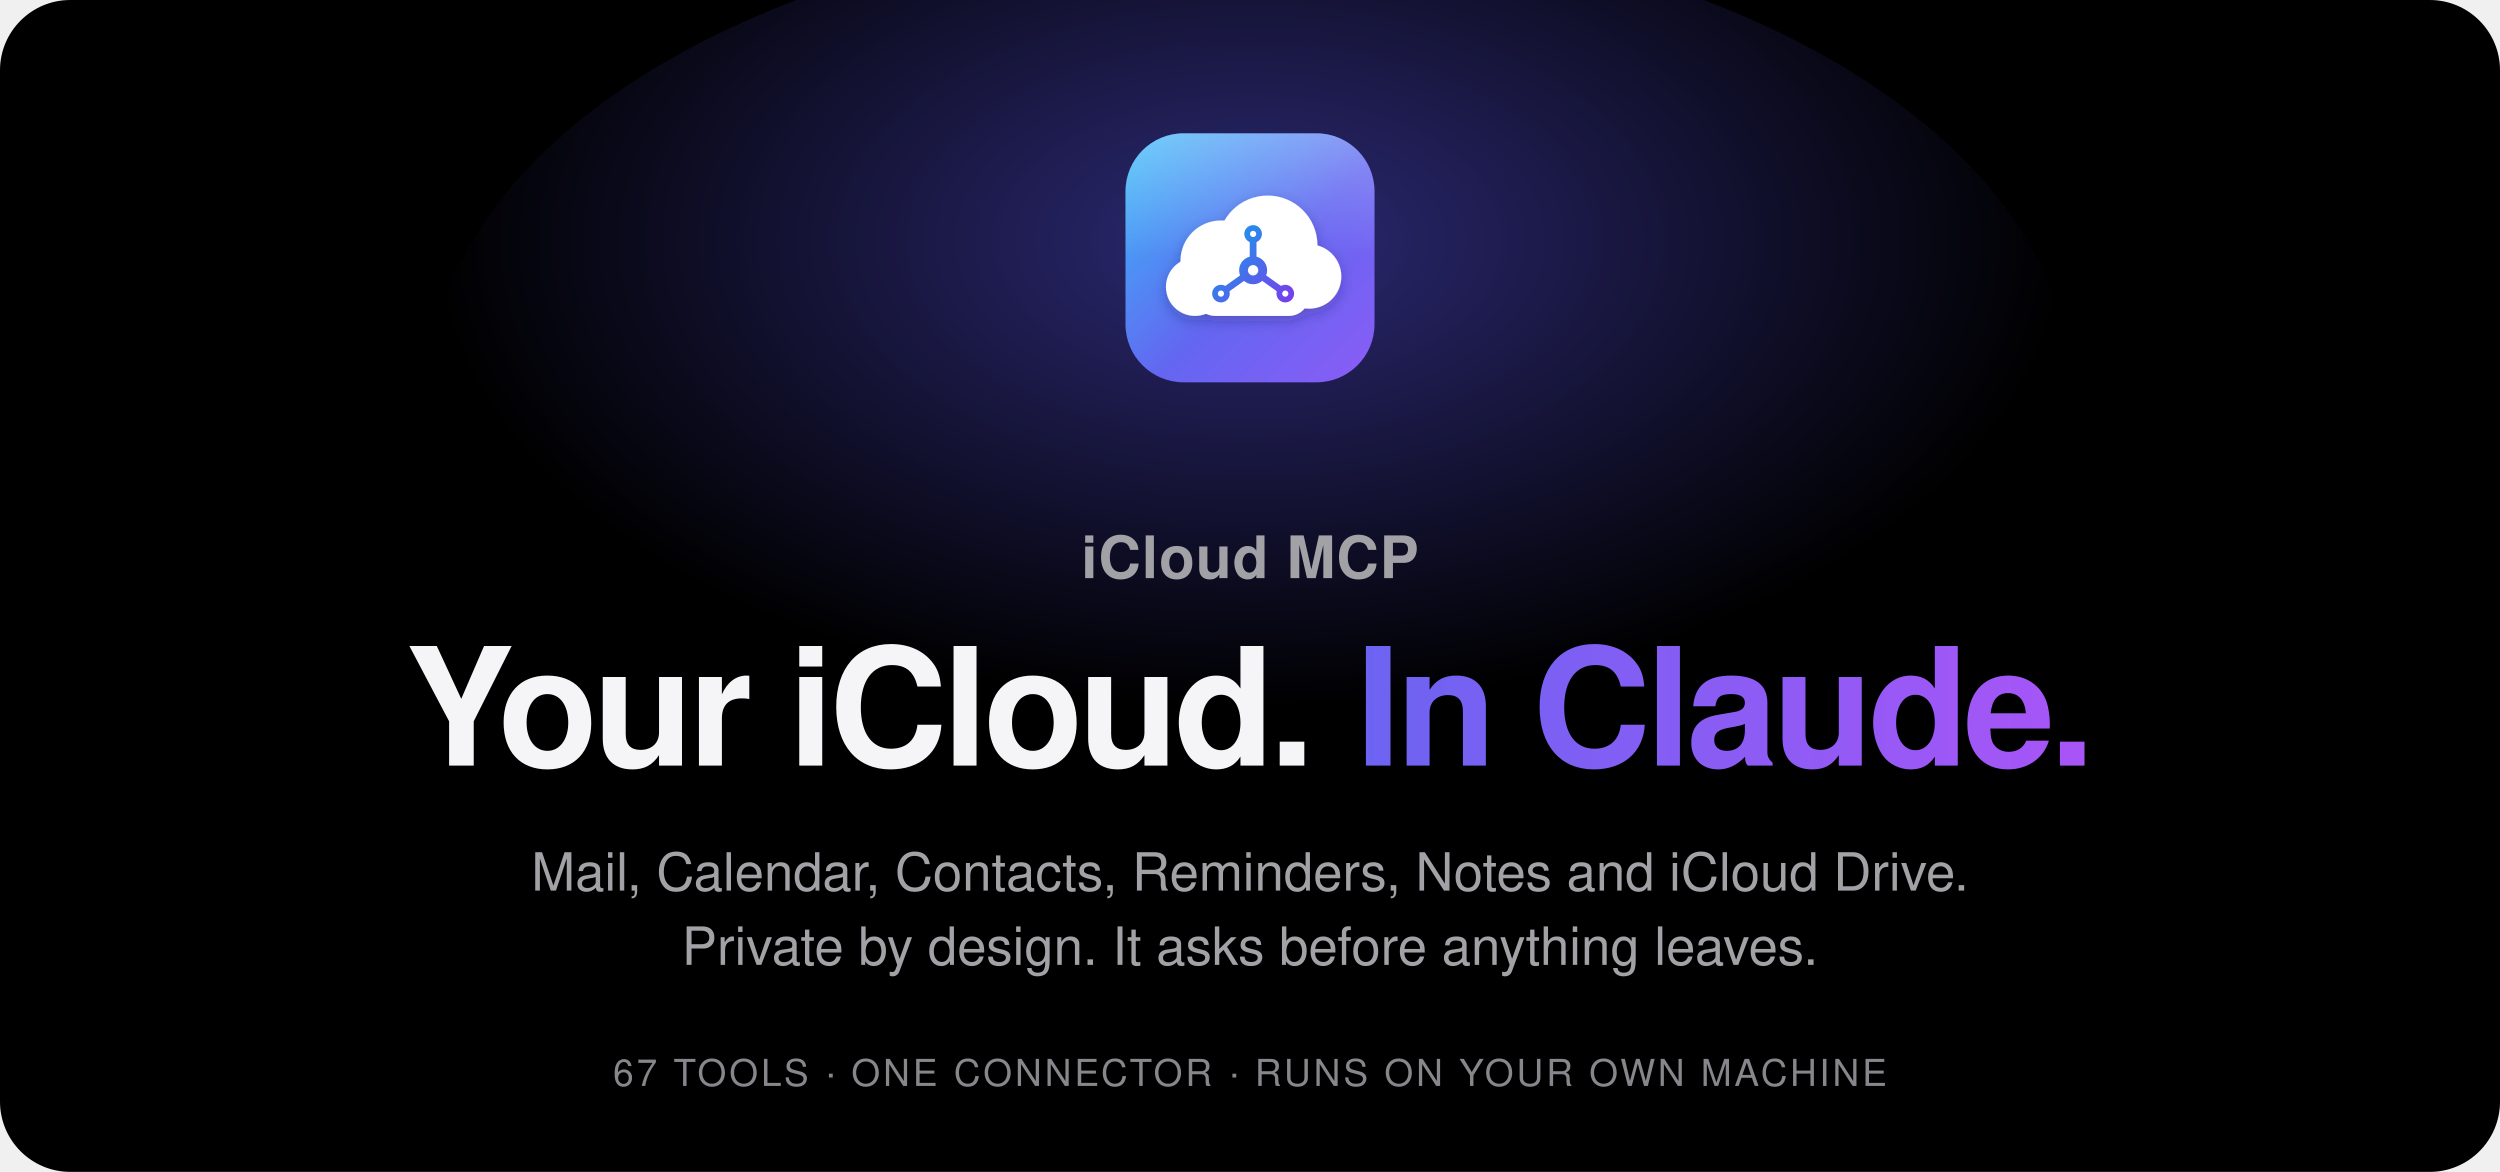
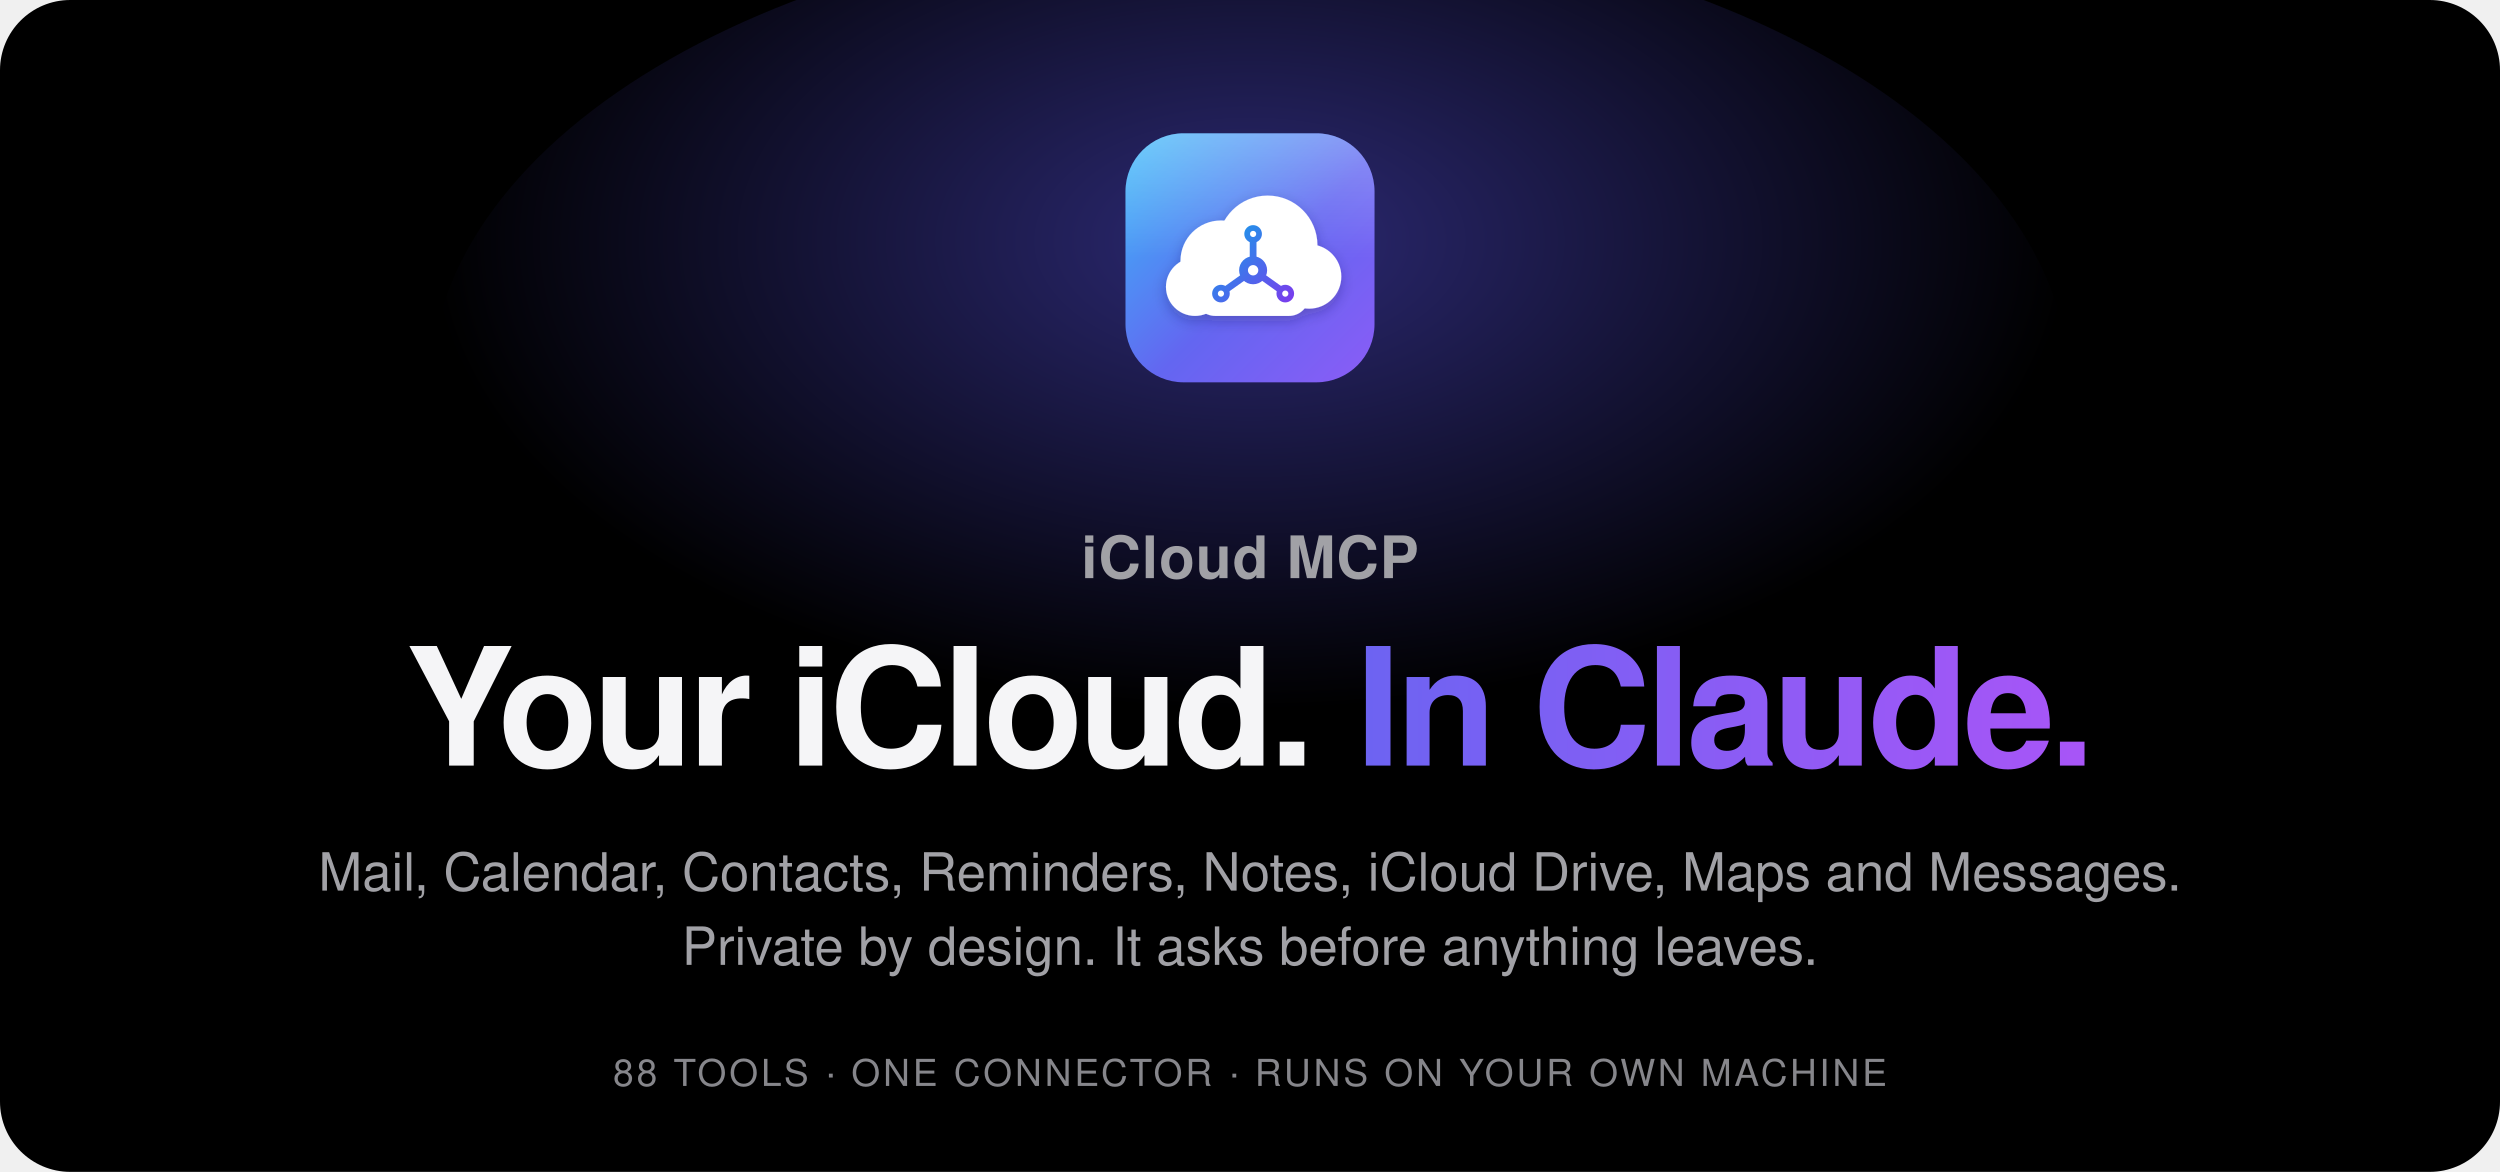
<svg xmlns="http://www.w3.org/2000/svg" viewBox="0 0 1280 600" width="1280" height="600" role="img" aria-labelledby="t">
  <style>text{font-family:-apple-system, BlinkMacSystemFont, 'SF Pro Display', 'Helvetica Neue', Helvetica, Arial, sans-serif}</style>
  <defs>
    <radialGradient id="glow" cx="0.5" cy="0.34" r="0.5">
      <stop offset="0" stop-color="#312e81" stop-opacity="0.9" />
      <stop offset="1" stop-color="#312e81" stop-opacity="0" />
    </radialGradient>
    <linearGradient id="word" x1="0" y1="0" x2="1" y2="0">
      <stop offset="0" stop-color="#0ea5e9" />
      <stop offset="0.5" stop-color="#6366f1" />
      <stop offset="1" stop-color="#a855f7" />
    </linearGradient>
  </defs>
  <rect width="1280" height="600" rx="36" fill="#000000" />
  <ellipse cx="640" cy="200" rx="420" ry="240" fill="url(#glow)" />
  <svg x="572" y="64" width="136" height="136" viewBox="0 0 512 512">
    <defs>
      <linearGradient id="logo-bg" x1="0" y1="0" x2="1" y2="1">
        <stop offset="0" stop-color="#38bdf8" />
        <stop offset="0.55" stop-color="#6366f1" />
        <stop offset="1" stop-color="#8b5cf6" />
      </linearGradient>
      <linearGradient id="logo-shine" x1="0" y1="0" x2="0" y2="1">
        <stop offset="0" stop-color="#ffffff" stop-opacity="0.28" />
        <stop offset="0.5" stop-color="#ffffff" stop-opacity="0" />
      </linearGradient>
      <linearGradient id="logo-node" gradientUnits="userSpaceOnUse" x1="185" y1="195" x2="340" y2="342">
        <stop offset="0" stop-color="#0ea5e9" />
        <stop offset="1" stop-color="#7c3aed" />
      </linearGradient>
      <filter id="logo-soft" x="-20%" y="-20%" width="140%" height="160%">
        <feDropShadow dx="0" dy="10" stdDeviation="12" flood-color="#1e1b4b" flood-opacity="0.28" />
      </filter>
    </defs>
    <rect x="16" y="16" width="480" height="480" rx="112" fill="url(#logo-bg)" />
    <rect x="16" y="16" width="480" height="480" rx="112" fill="url(#logo-shine)" />
    <g filter="url(#logo-soft)" fill="#ffffff">
      <circle cx="200" cy="262" r="78" />
      <circle cx="290" cy="232" r="96" />
      <circle cx="370" cy="292" r="62" />
      <circle cx="150" cy="312" r="56" />
      <rect x="150" y="290" width="220" height="78" rx="39" />
    </g>
    <g stroke="url(#logo-node)" stroke-width="13" stroke-linecap="round" fill="none">
      <path d="M262 280 L262 214" />
      <path d="M262 280 L203 322" />
      <path d="M262 280 L321 322" />
    </g>
    <g fill="url(#logo-node)">
      <circle cx="262" cy="280" r="27" />
      <circle cx="262" cy="210" r="17" />
      <circle cx="200" cy="325" r="17" />
      <circle cx="324" cy="325" r="17" />
    </g>
    <g fill="#ffffff">
      <circle cx="262" cy="280" r="10" />
      <circle cx="262" cy="210" r="6" />
      <circle cx="200" cy="325" r="6" />
      <circle cx="324" cy="325" r="6" />
    </g>
  </svg>
  <text x="640" y="296" text-anchor="middle" font-size="30" font-weight="600" fill="#a1a1a6" letter-spacing="0.5">iCloud MCP</text>
  <text x="640" y="392" text-anchor="middle" font-size="84" font-weight="700" fill="#f5f5f7" letter-spacing="-2.5">Your iCloud. <tspan fill="url(#word)">In Claude.</tspan>
  </text>
-   <text x="640" y="456" text-anchor="middle" font-size="27" fill="#a1a1a6">Mail, Calendar, Contacts, Reminders, Notes and iCloud Drive.</text>
+   <text x="640" y="456" text-anchor="middle" font-size="27" fill="#a1a1a6">Mail, Calendar, Contacts, Reminders, Notes, iCloud Drive, Maps and Messages.</text>
  <text x="640" y="494" text-anchor="middle" font-size="27" fill="#a1a1a6">Private by design. It asks before anything leaves.</text>
-   <text x="640" y="556" text-anchor="middle" font-size="19" fill="#86868b" letter-spacing="1.5">67 TOOLS  ·  ONE CONNECTOR  ·  RUNS ON YOUR OWN MACHINE</text>
+   <text x="640" y="556" text-anchor="middle" font-size="19" fill="#86868b" letter-spacing="1.5">88 TOOLS  ·  ONE CONNECTOR  ·  RUNS ON YOUR OWN MACHINE</text>
</svg>
